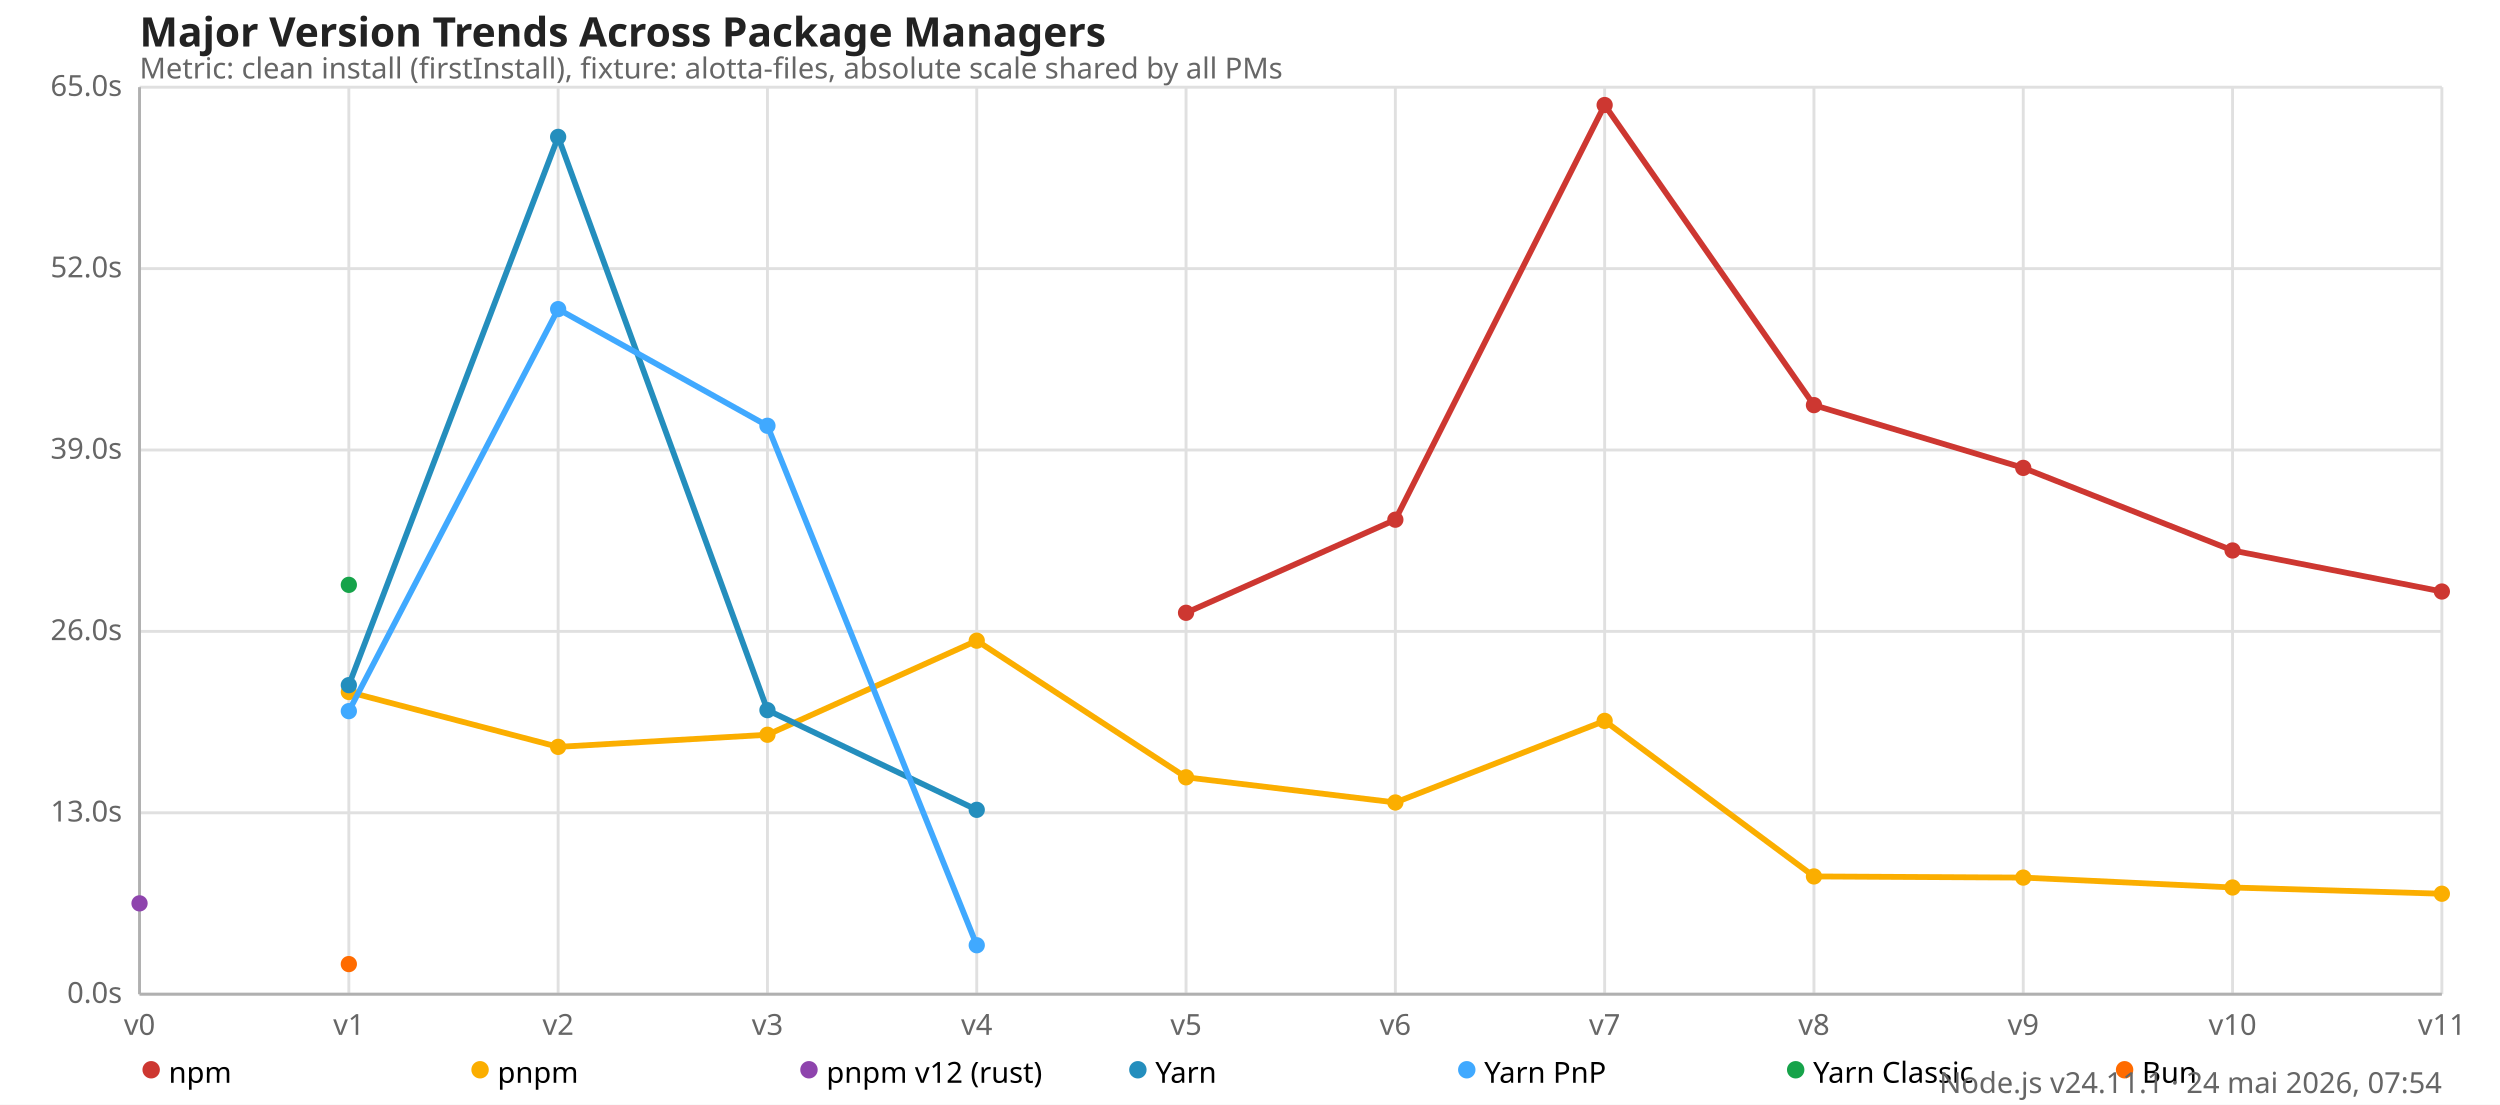
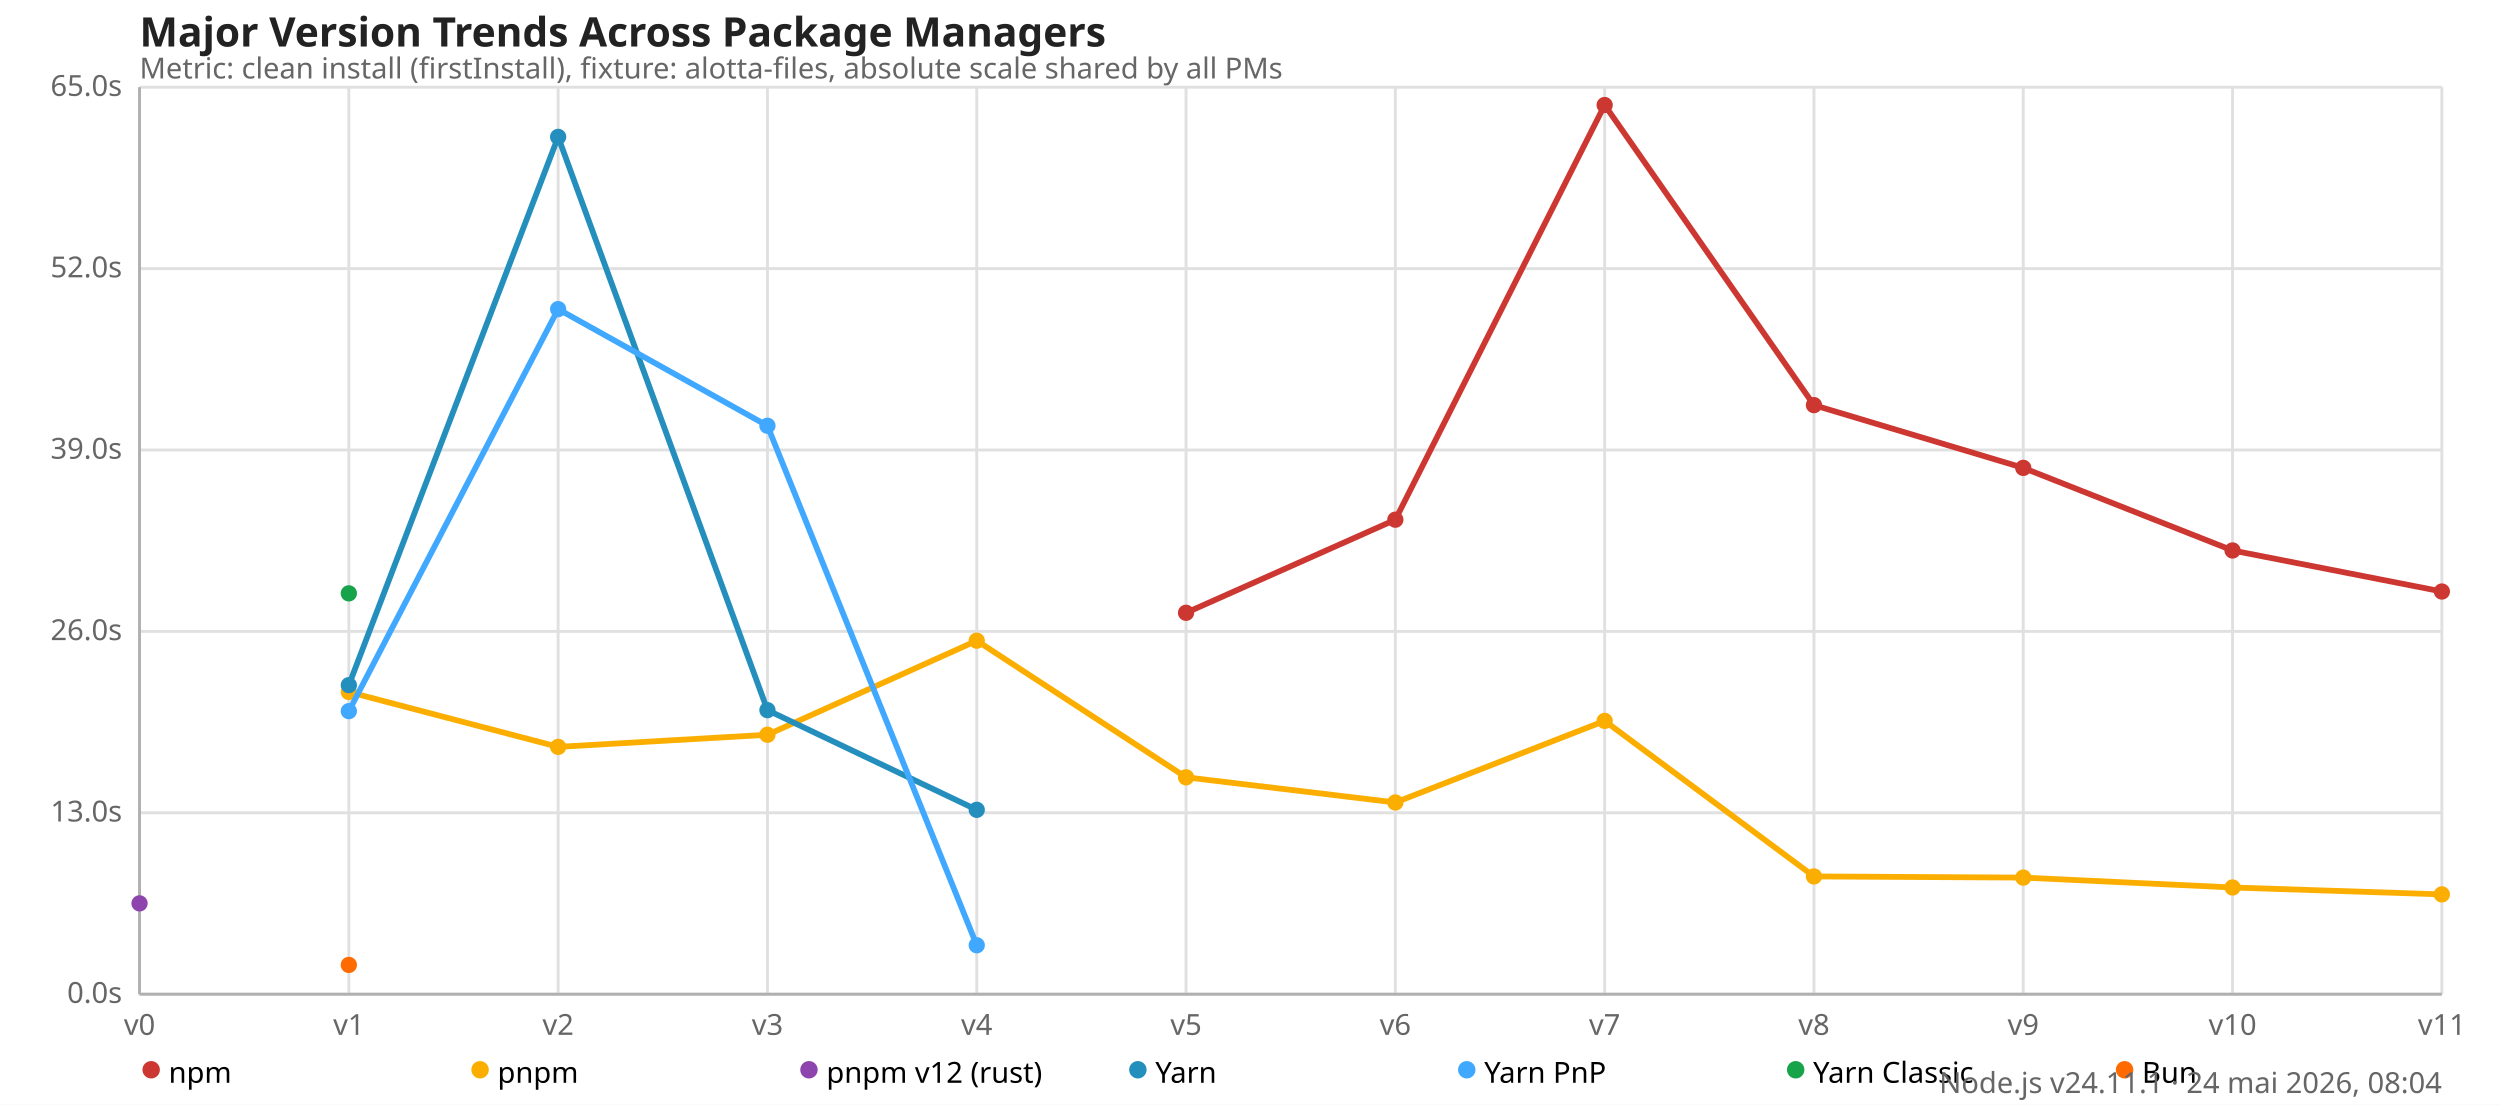
<svg xmlns="http://www.w3.org/2000/svg" version="1.1" viewBox="0 0 860 380">
  <style>
    .font { font-family: sans-serif; }
    .s3 { font-size: 10px; }
    .s4 { font-size: 12px; }
    .s5 { font-size: 14px; }
    .grid { stroke: #e0e0e0; stroke-width: 1; }
    .axis { stroke: #b0b0b0; stroke-width: 1; }
    .text { fill: #666; }
    .title { fill: #222; font-weight: 600; }
  </style>
  <rect x="0" y="0" width="860" height="380" fill="#fff" />
  <text x="48" y="16" class="font s5 title">Major Version Trends Across Package Managers</text>
  <text x="48" y="27" class="font s3 text">Metric: clean install (firstInstall), fixture: alotta-files, absolute scale shared by all PMs</text>
  <line x1="48" y1="342" x2="840" y2="342" class="grid" />
  <text x="42" y="345" class="font s3 text" text-anchor="end">0.0s</text>
  <line x1="48" y1="279.6" x2="840" y2="279.6" class="grid" />
  <text x="42" y="282.6" class="font s3 text" text-anchor="end">13.0s</text>
  <line x1="48" y1="217.2" x2="840" y2="217.2" class="grid" />
  <text x="42" y="220.2" class="font s3 text" text-anchor="end">26.0s</text>
  <line x1="48" y1="154.8" x2="840" y2="154.8" class="grid" />
  <text x="42" y="157.8" class="font s3 text" text-anchor="end">39.0s</text>
  <line x1="48" y1="92.4" x2="840" y2="92.4" class="grid" />
  <text x="42" y="95.4" class="font s3 text" text-anchor="end">52.0s</text>
  <line x1="48" y1="30" x2="840" y2="30" class="grid" />
  <text x="42" y="33" class="font s3 text" text-anchor="end">65.0s</text>
  <line x1="48" y1="30" x2="48" y2="342" class="grid" />
  <text x="48" y="356" class="font s3 text" text-anchor="middle">v0</text>
  <line x1="120" y1="30" x2="120" y2="342" class="grid" />
  <text x="120" y="356" class="font s3 text" text-anchor="middle">v1</text>
  <line x1="192" y1="30" x2="192" y2="342" class="grid" />
  <text x="192" y="356" class="font s3 text" text-anchor="middle">v2</text>
  <line x1="264" y1="30" x2="264" y2="342" class="grid" />
  <text x="264" y="356" class="font s3 text" text-anchor="middle">v3</text>
  <line x1="336" y1="30" x2="336" y2="342" class="grid" />
  <text x="336" y="356" class="font s3 text" text-anchor="middle">v4</text>
  <line x1="408" y1="30" x2="408" y2="342" class="grid" />
  <text x="408" y="356" class="font s3 text" text-anchor="middle">v5</text>
  <line x1="480" y1="30" x2="480" y2="342" class="grid" />
  <text x="480" y="356" class="font s3 text" text-anchor="middle">v6</text>
  <line x1="552" y1="30" x2="552" y2="342" class="grid" />
  <text x="552" y="356" class="font s3 text" text-anchor="middle">v7</text>
  <line x1="624" y1="30" x2="624" y2="342" class="grid" />
  <text x="624" y="356" class="font s3 text" text-anchor="middle">v8</text>
  <line x1="696" y1="30" x2="696" y2="342" class="grid" />
  <text x="696" y="356" class="font s3 text" text-anchor="middle">v9</text>
  <line x1="768" y1="30" x2="768" y2="342" class="grid" />
  <text x="768" y="356" class="font s3 text" text-anchor="middle">v10</text>
  <line x1="840" y1="30" x2="840" y2="342" class="grid" />
  <text x="840" y="356" class="font s3 text" text-anchor="middle">v11</text>
  <line x1="48" y1="30" x2="48" y2="342" class="axis" />
  <line x1="48" y1="342" x2="840" y2="342" class="axis" />
  <polyline fill="none" stroke="#cd3731" stroke-width="2" points="408,210.802 480,178.776 552,36.13 624,139.363 696,160.954 768,189.365 840,203.482" />
  <circle cx="408" cy="210.802" r="2.8" fill="#cd3731" />
  <circle cx="480" cy="178.776" r="2.8" fill="#cd3731" />
  <circle cx="552" cy="36.13" r="2.8" fill="#cd3731" />
  <circle cx="624" cy="139.363" r="2.8" fill="#cd3731" />
  <circle cx="696" cy="160.954" r="2.8" fill="#cd3731" />
  <circle cx="768" cy="189.365" r="2.8" fill="#cd3731" />
  <circle cx="840" cy="203.482" r="2.8" fill="#cd3731" />
-   <polyline fill="none" stroke="#fbae00" stroke-width="2" points="120,238.046 192,256.925 264,252.754 336,220.392 408,267.394 480,276.053 552,247.982 624,301.493 696,301.891 768,305.299 840,307.445" />
+   <polyline fill="none" stroke="#fbae00" stroke-width="2" points="120,238.046 192,256.925 264,252.754 336,220.392 408,267.394 480,276.053 552,247.982 624,301.493 696,301.891 768,305.299 840,307.675" />
  <circle cx="120" cy="238.046" r="2.8" fill="#fbae00" />
  <circle cx="192" cy="256.925" r="2.8" fill="#fbae00" />
  <circle cx="264" cy="252.754" r="2.8" fill="#fbae00" />
  <circle cx="336" cy="220.392" r="2.8" fill="#fbae00" />
  <circle cx="408" cy="267.394" r="2.8" fill="#fbae00" />
  <circle cx="480" cy="276.053" r="2.8" fill="#fbae00" />
  <circle cx="552" cy="247.982" r="2.8" fill="#fbae00" />
  <circle cx="624" cy="301.493" r="2.8" fill="#fbae00" />
  <circle cx="696" cy="301.891" r="2.8" fill="#fbae00" />
  <circle cx="768" cy="305.299" r="2.8" fill="#fbae00" />
-   <circle cx="840" cy="307.445" r="2.8" fill="#fbae00" />
+   <circle cx="840" cy="307.675" r="2.8" fill="#fbae00" />
  <polyline fill="none" stroke="#8e44ad" stroke-width="2" points="48,310.757" />
  <circle cx="48" cy="310.757" r="2.8" fill="#8e44ad" />
  <polyline fill="none" stroke="#248ebd" stroke-width="2" points="120,235.69 192,47.093 264,244.291 336,278.582" />
  <circle cx="120" cy="235.69" r="2.8" fill="#248ebd" />
  <circle cx="192" cy="47.093" r="2.8" fill="#248ebd" />
  <circle cx="264" cy="244.291" r="2.8" fill="#248ebd" />
  <circle cx="336" cy="278.582" r="2.8" fill="#248ebd" />
  <polyline fill="none" stroke="#40a9ff" stroke-width="2" points="120,244.632 192,106.339 264,146.467 336,325.162" />
  <circle cx="120" cy="244.632" r="2.8" fill="#40a9ff" />
  <circle cx="192" cy="106.339" r="2.8" fill="#40a9ff" />
  <circle cx="264" cy="146.467" r="2.8" fill="#40a9ff" />
  <circle cx="336" cy="325.162" r="2.8" fill="#40a9ff" />
-   <polyline fill="none" stroke="#16a34a" stroke-width="2" points="120,201.187" />
-   <circle cx="120" cy="201.187" r="2.8" fill="#16a34a" />
-   <polyline fill="none" stroke="#ff6b00" stroke-width="2" points="120,331.646" />
-   <circle cx="120" cy="331.646" r="2.8" fill="#ff6b00" />
+   <polyline fill="none" stroke="#16a34a" stroke-width="2" points="120,204.115" />
+   <circle cx="120" cy="204.115" r="2.8" fill="#16a34a" />
+   <polyline fill="none" stroke="#ff6b00" stroke-width="2" points="120,331.934" />
+   <circle cx="120" cy="331.934" r="2.8" fill="#ff6b00" />
  <circle cx="52" cy="368" r="3" fill="#cd3731" />
  <text x="58" y="369" class="font s3" dominant-baseline="middle">npm</text>
  <circle cx="165.143" cy="368" r="3" fill="#fbae00" />
  <text x="171.143" y="369" class="font s3" dominant-baseline="middle">pnpm</text>
  <circle cx="278.286" cy="368" r="3" fill="#8e44ad" />
  <text x="284.286" y="369" class="font s3" dominant-baseline="middle">pnpm v12 (rust)</text>
  <circle cx="391.429" cy="368" r="3" fill="#248ebd" />
  <text x="397.429" y="369" class="font s3" dominant-baseline="middle">Yarn</text>
  <circle cx="504.571" cy="368" r="3" fill="#40a9ff" />
  <text x="510.571" y="369" class="font s3" dominant-baseline="middle">Yarn PnP</text>
  <circle cx="617.714" cy="368" r="3" fill="#16a34a" />
  <text x="623.714" y="369" class="font s3" dominant-baseline="middle">Yarn Classic</text>
  <circle cx="730.857" cy="368" r="3" fill="#ff6b00" />
  <text x="736.857" y="369" class="font s3" dominant-baseline="middle">Bun</text>
-   <text x="840" y="376" class="font s3 text" text-anchor="end">Node.js v24.11.1 · 24 mai 2026, 07:54</text>
+   <text x="840" y="376" class="font s3 text" text-anchor="end">Node.js v24.11.1 · 24 mai 2026, 08:04</text>
</svg>
